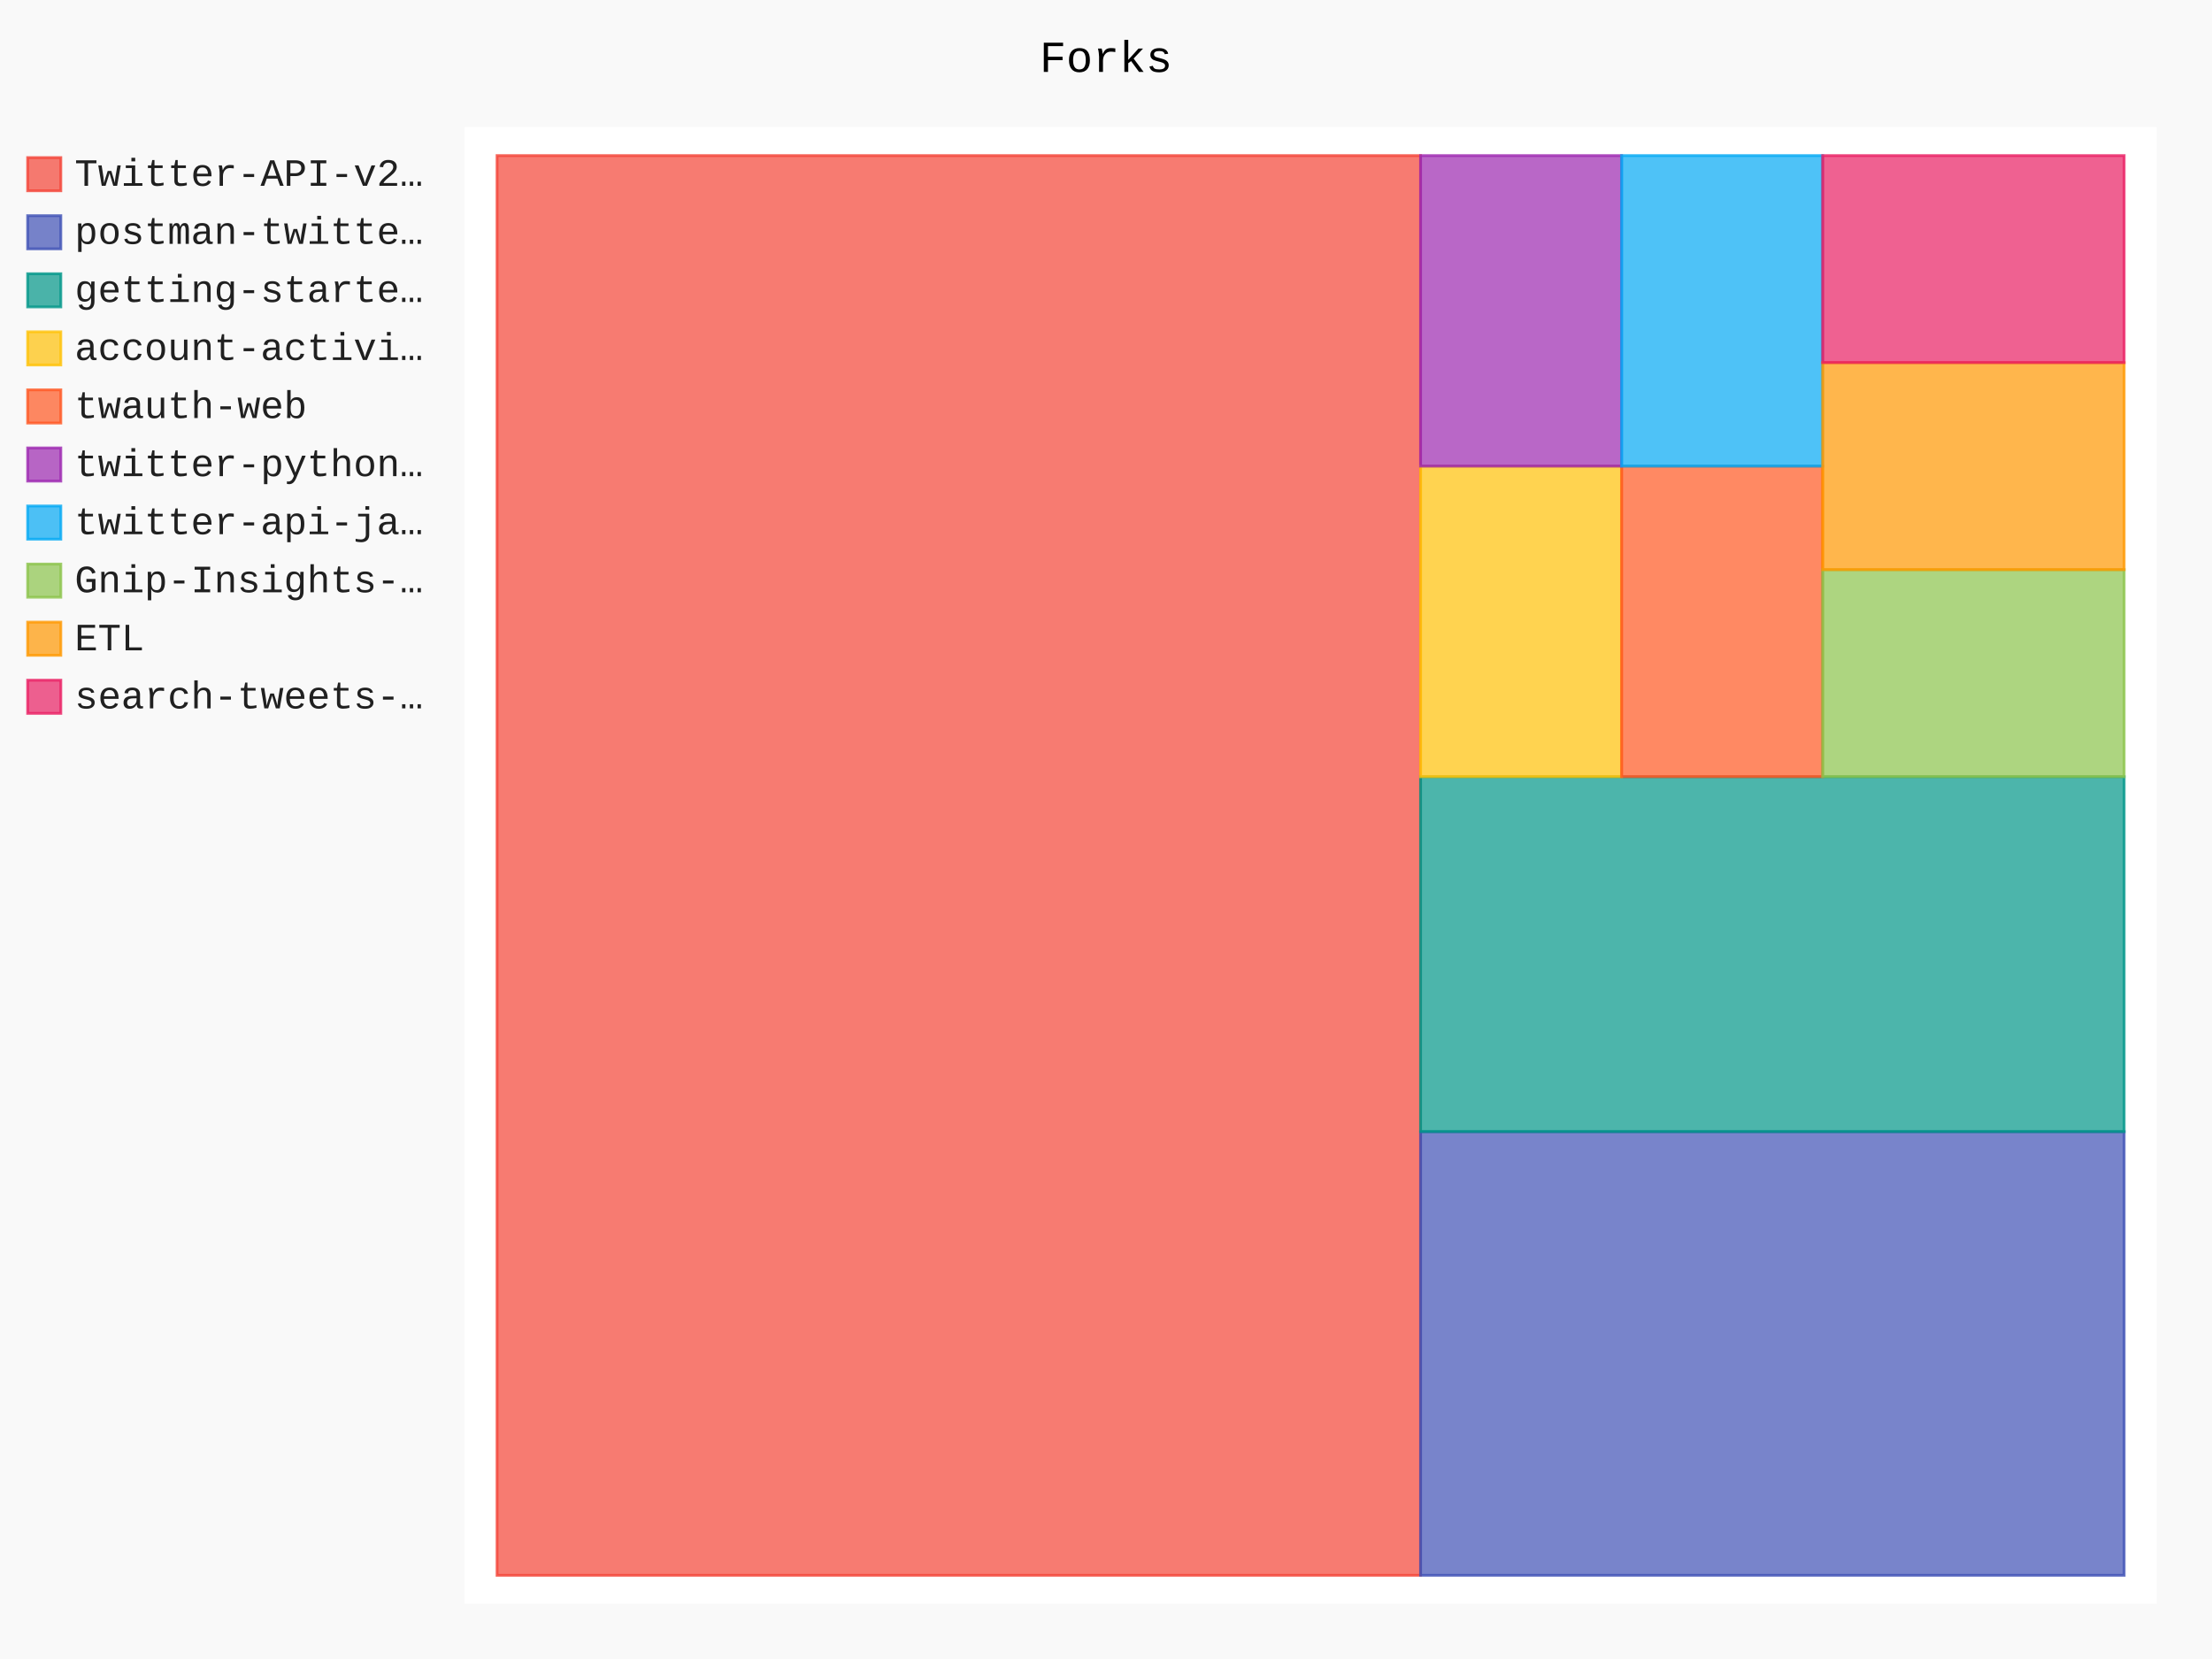
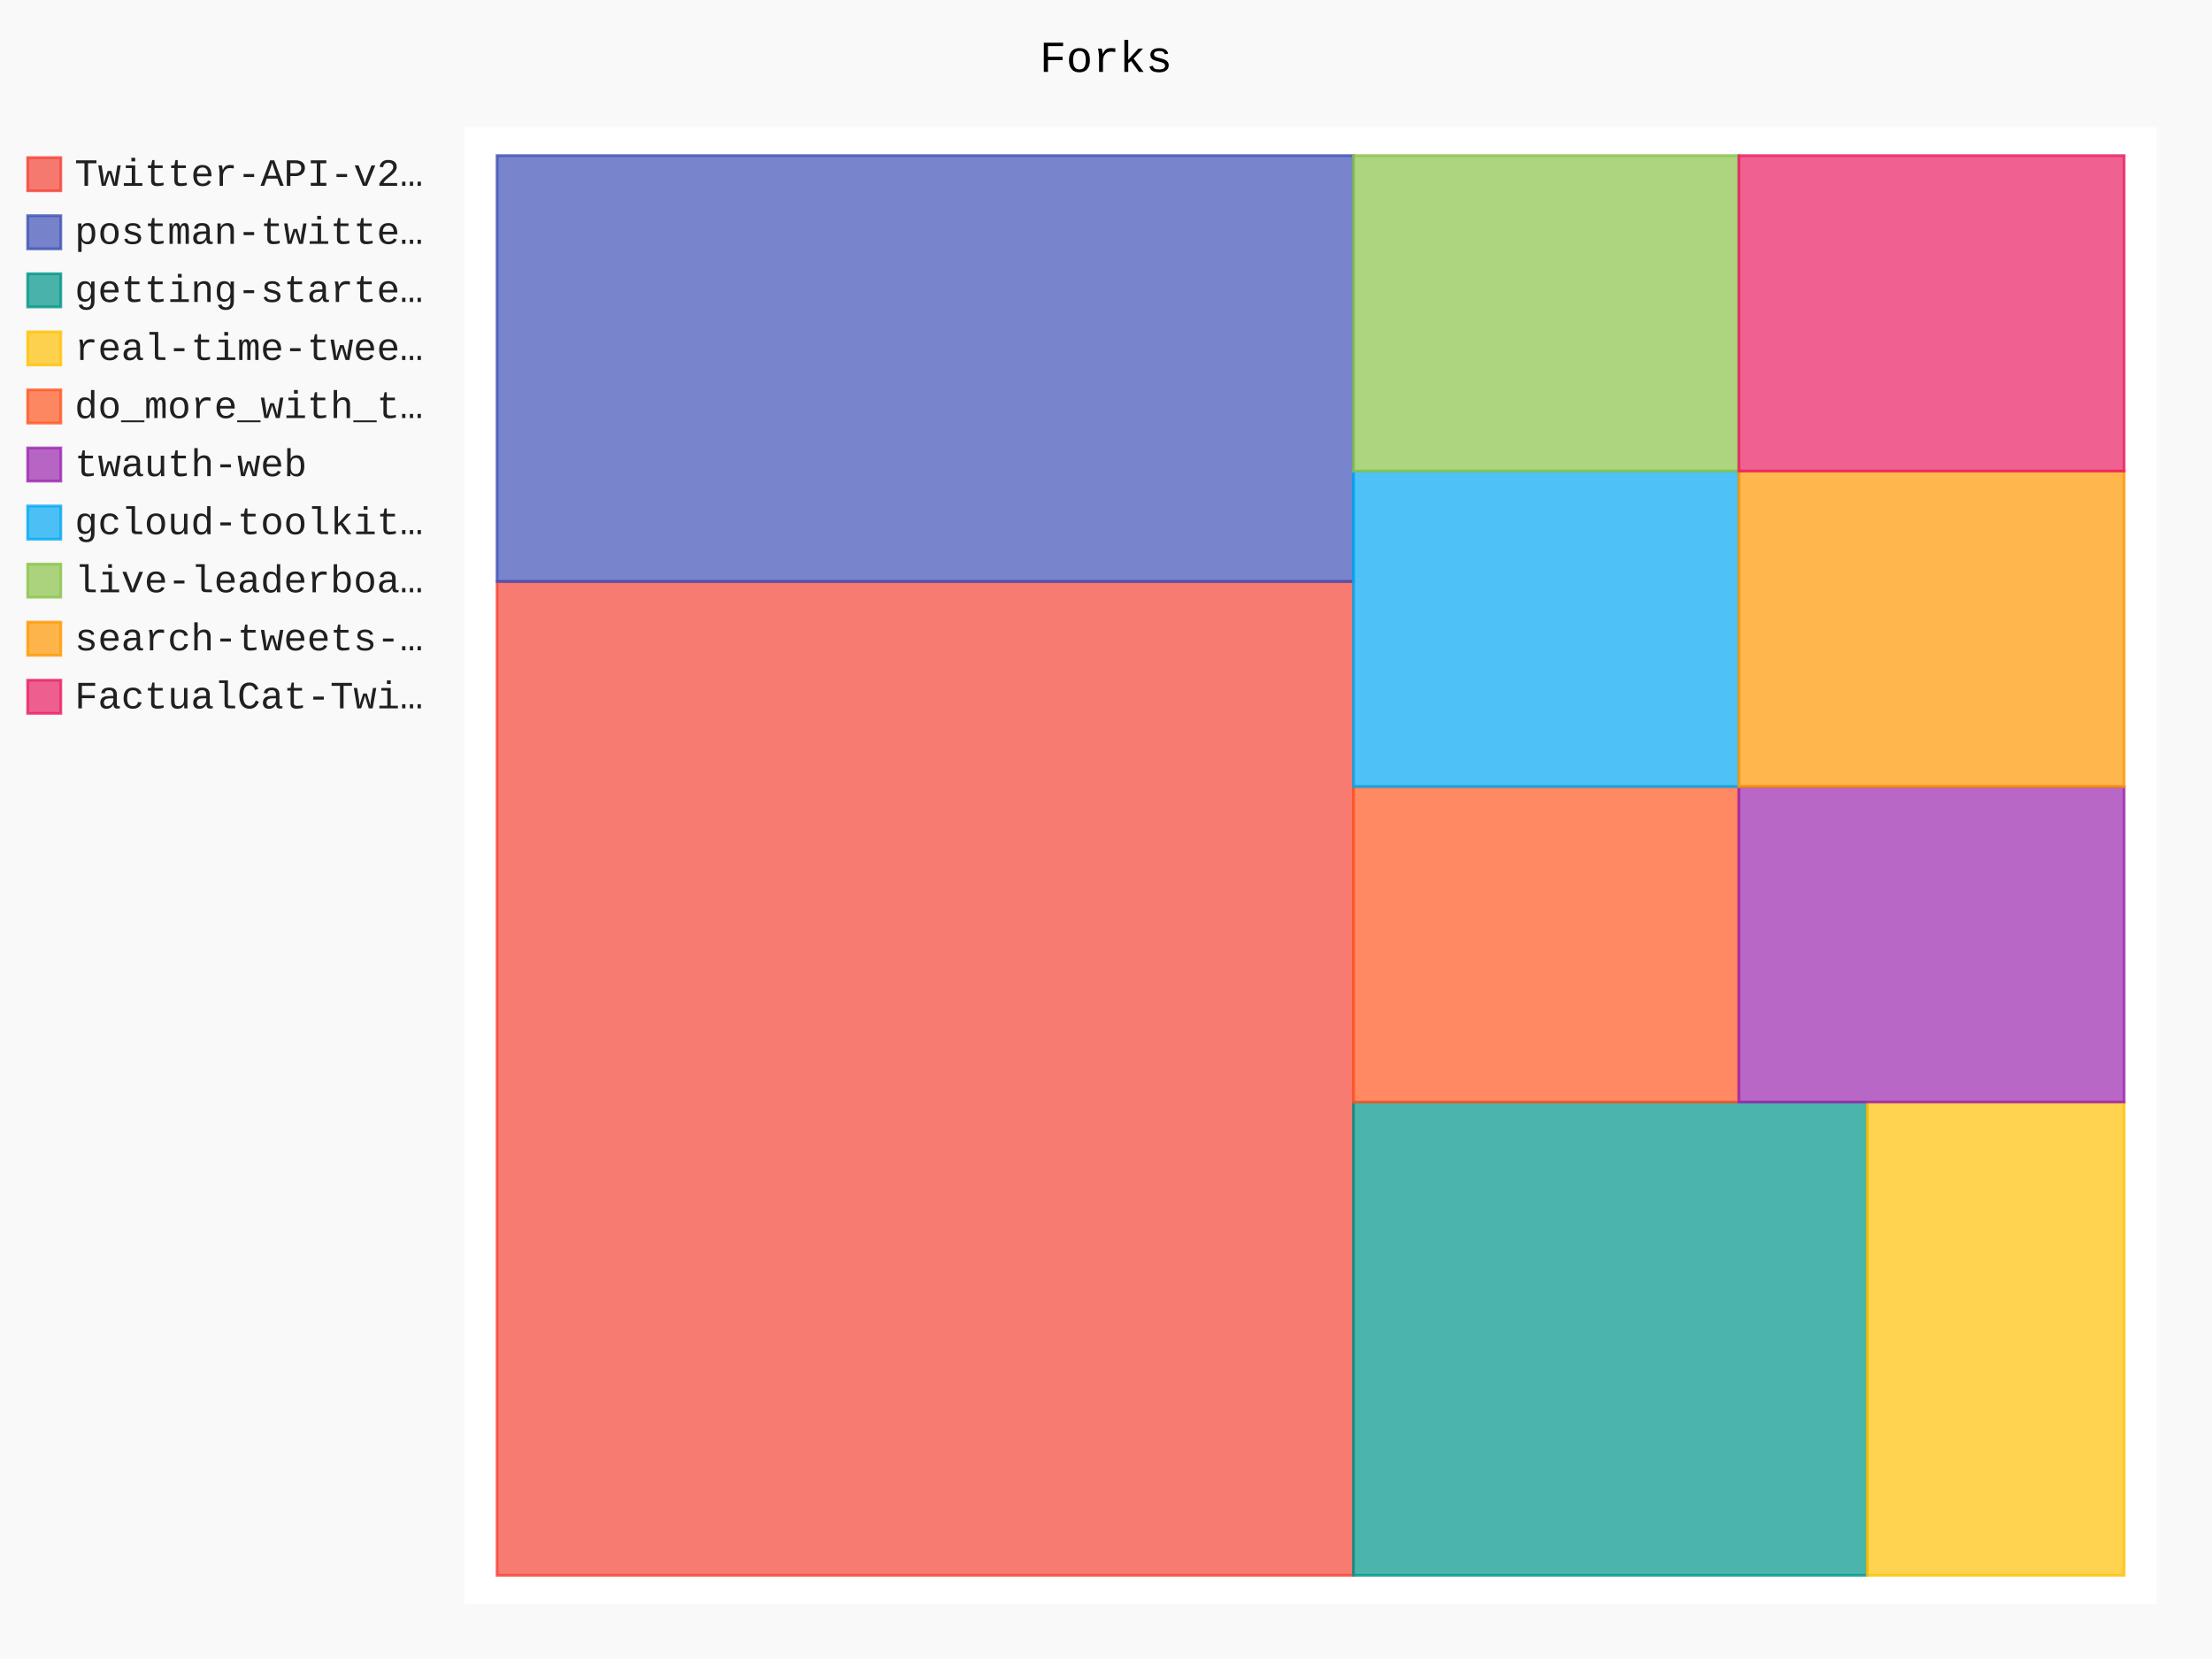
- <svg xmlns="http://www.w3.org/2000/svg" id="chart-98bc2042-c7b6-40d0-b164-8b743b37fe49" class="pygal-chart" viewBox="0 0 800 600">
+ <svg xmlns="http://www.w3.org/2000/svg" id="chart-8ef7e04c-7bb1-40d6-a712-c30058ad1df2" class="pygal-chart" viewBox="0 0 800 600">
  <defs>
-     <style type="text/css">#chart-98bc2042-c7b6-40d0-b164-8b743b37fe49{-webkit-user-select:none;-webkit-font-smoothing:antialiased;font-family:Consolas,"Liberation Mono",Menlo,Courier,monospace}#chart-98bc2042-c7b6-40d0-b164-8b743b37fe49 .title{font-family:Consolas,"Liberation Mono",Menlo,Courier,monospace;font-size:16px}#chart-98bc2042-c7b6-40d0-b164-8b743b37fe49 .legends .legend text{font-family:Consolas,"Liberation Mono",Menlo,Courier,monospace;font-size:14px}#chart-98bc2042-c7b6-40d0-b164-8b743b37fe49 .axis text{font-family:Consolas,"Liberation Mono",Menlo,Courier,monospace;font-size:10px}#chart-98bc2042-c7b6-40d0-b164-8b743b37fe49 .axis text.major{font-family:Consolas,"Liberation Mono",Menlo,Courier,monospace;font-size:10px}#chart-98bc2042-c7b6-40d0-b164-8b743b37fe49 .text-overlay text.value{font-family:Consolas,"Liberation Mono",Menlo,Courier,monospace;font-size:16px}#chart-98bc2042-c7b6-40d0-b164-8b743b37fe49 .text-overlay text.label{font-family:Consolas,"Liberation Mono",Menlo,Courier,monospace;font-size:10px}#chart-98bc2042-c7b6-40d0-b164-8b743b37fe49 .tooltip{font-family:Consolas,"Liberation Mono",Menlo,Courier,monospace;font-size:14px}#chart-98bc2042-c7b6-40d0-b164-8b743b37fe49 text.no_data{font-family:Consolas,"Liberation Mono",Menlo,Courier,monospace;font-size:64px}
- #chart-98bc2042-c7b6-40d0-b164-8b743b37fe49{background-color:rgba(249,249,249,1)}#chart-98bc2042-c7b6-40d0-b164-8b743b37fe49 path,#chart-98bc2042-c7b6-40d0-b164-8b743b37fe49 line,#chart-98bc2042-c7b6-40d0-b164-8b743b37fe49 rect,#chart-98bc2042-c7b6-40d0-b164-8b743b37fe49 circle{-webkit-transition:150ms;-moz-transition:150ms;transition:150ms}#chart-98bc2042-c7b6-40d0-b164-8b743b37fe49 .graph &gt; .background{fill:rgba(249,249,249,1)}#chart-98bc2042-c7b6-40d0-b164-8b743b37fe49 .plot &gt; .background{fill:rgba(255,255,255,1)}#chart-98bc2042-c7b6-40d0-b164-8b743b37fe49 .graph{fill:rgba(0,0,0,.87)}#chart-98bc2042-c7b6-40d0-b164-8b743b37fe49 text.no_data{fill:rgba(0,0,0,1)}#chart-98bc2042-c7b6-40d0-b164-8b743b37fe49 .title{fill:rgba(0,0,0,1)}#chart-98bc2042-c7b6-40d0-b164-8b743b37fe49 .legends .legend text{fill:rgba(0,0,0,.87)}#chart-98bc2042-c7b6-40d0-b164-8b743b37fe49 .legends .legend:hover text{fill:rgba(0,0,0,1)}#chart-98bc2042-c7b6-40d0-b164-8b743b37fe49 .axis .line{stroke:rgba(0,0,0,1)}#chart-98bc2042-c7b6-40d0-b164-8b743b37fe49 .axis .guide.line{stroke:rgba(0,0,0,.54)}#chart-98bc2042-c7b6-40d0-b164-8b743b37fe49 .axis .major.line{stroke:rgba(0,0,0,.87)}#chart-98bc2042-c7b6-40d0-b164-8b743b37fe49 .axis text.major{fill:rgba(0,0,0,1)}#chart-98bc2042-c7b6-40d0-b164-8b743b37fe49 .axis.y .guides:hover .guide.line,#chart-98bc2042-c7b6-40d0-b164-8b743b37fe49 .line-graph .axis.x .guides:hover .guide.line,#chart-98bc2042-c7b6-40d0-b164-8b743b37fe49 .stackedline-graph .axis.x .guides:hover .guide.line,#chart-98bc2042-c7b6-40d0-b164-8b743b37fe49 .xy-graph .axis.x .guides:hover .guide.line{stroke:rgba(0,0,0,1)}#chart-98bc2042-c7b6-40d0-b164-8b743b37fe49 .axis .guides:hover text{fill:rgba(0,0,0,1)}#chart-98bc2042-c7b6-40d0-b164-8b743b37fe49 .reactive{fill-opacity:.7;stroke-opacity:.8;stroke-width:1}#chart-98bc2042-c7b6-40d0-b164-8b743b37fe49 .ci{stroke:rgba(0,0,0,.87)}#chart-98bc2042-c7b6-40d0-b164-8b743b37fe49 .reactive.active,#chart-98bc2042-c7b6-40d0-b164-8b743b37fe49 .active .reactive{fill-opacity:.8;stroke-opacity:.9;stroke-width:4}#chart-98bc2042-c7b6-40d0-b164-8b743b37fe49 .ci .reactive.active{stroke-width:1.5}#chart-98bc2042-c7b6-40d0-b164-8b743b37fe49 .series text{fill:rgba(0,0,0,1)}#chart-98bc2042-c7b6-40d0-b164-8b743b37fe49 .tooltip rect{fill:rgba(255,255,255,1);stroke:rgba(0,0,0,1);-webkit-transition:opacity 150ms;-moz-transition:opacity 150ms;transition:opacity 150ms}#chart-98bc2042-c7b6-40d0-b164-8b743b37fe49 .tooltip .label{fill:rgba(0,0,0,.87)}#chart-98bc2042-c7b6-40d0-b164-8b743b37fe49 .tooltip .label{fill:rgba(0,0,0,.87)}#chart-98bc2042-c7b6-40d0-b164-8b743b37fe49 .tooltip .legend{font-size:.8em;fill:rgba(0,0,0,.54)}#chart-98bc2042-c7b6-40d0-b164-8b743b37fe49 .tooltip .x_label{font-size:.6em;fill:rgba(0,0,0,1)}#chart-98bc2042-c7b6-40d0-b164-8b743b37fe49 .tooltip .xlink{font-size:.5em;text-decoration:underline}#chart-98bc2042-c7b6-40d0-b164-8b743b37fe49 .tooltip .value{font-size:1.5em}#chart-98bc2042-c7b6-40d0-b164-8b743b37fe49 .bound{font-size:.5em}#chart-98bc2042-c7b6-40d0-b164-8b743b37fe49 .max-value{font-size:.75em;fill:rgba(0,0,0,.54)}#chart-98bc2042-c7b6-40d0-b164-8b743b37fe49 .map-element{fill:rgba(255,255,255,1);stroke:rgba(0,0,0,.54) !important}#chart-98bc2042-c7b6-40d0-b164-8b743b37fe49 .map-element .reactive{fill-opacity:inherit;stroke-opacity:inherit}#chart-98bc2042-c7b6-40d0-b164-8b743b37fe49 .color-0,#chart-98bc2042-c7b6-40d0-b164-8b743b37fe49 .color-0 a:visited{stroke:#F44336;fill:#F44336}#chart-98bc2042-c7b6-40d0-b164-8b743b37fe49 .color-1,#chart-98bc2042-c7b6-40d0-b164-8b743b37fe49 .color-1 a:visited{stroke:#3F51B5;fill:#3F51B5}#chart-98bc2042-c7b6-40d0-b164-8b743b37fe49 .color-2,#chart-98bc2042-c7b6-40d0-b164-8b743b37fe49 .color-2 a:visited{stroke:#009688;fill:#009688}#chart-98bc2042-c7b6-40d0-b164-8b743b37fe49 .color-3,#chart-98bc2042-c7b6-40d0-b164-8b743b37fe49 .color-3 a:visited{stroke:#FFC107;fill:#FFC107}#chart-98bc2042-c7b6-40d0-b164-8b743b37fe49 .color-4,#chart-98bc2042-c7b6-40d0-b164-8b743b37fe49 .color-4 a:visited{stroke:#FF5722;fill:#FF5722}#chart-98bc2042-c7b6-40d0-b164-8b743b37fe49 .color-5,#chart-98bc2042-c7b6-40d0-b164-8b743b37fe49 .color-5 a:visited{stroke:#9C27B0;fill:#9C27B0}#chart-98bc2042-c7b6-40d0-b164-8b743b37fe49 .color-6,#chart-98bc2042-c7b6-40d0-b164-8b743b37fe49 .color-6 a:visited{stroke:#03A9F4;fill:#03A9F4}#chart-98bc2042-c7b6-40d0-b164-8b743b37fe49 .color-7,#chart-98bc2042-c7b6-40d0-b164-8b743b37fe49 .color-7 a:visited{stroke:#8BC34A;fill:#8BC34A}#chart-98bc2042-c7b6-40d0-b164-8b743b37fe49 .color-8,#chart-98bc2042-c7b6-40d0-b164-8b743b37fe49 .color-8 a:visited{stroke:#FF9800;fill:#FF9800}#chart-98bc2042-c7b6-40d0-b164-8b743b37fe49 .color-9,#chart-98bc2042-c7b6-40d0-b164-8b743b37fe49 .color-9 a:visited{stroke:#E91E63;fill:#E91E63}#chart-98bc2042-c7b6-40d0-b164-8b743b37fe49 .text-overlay .color-0 text{fill:black}#chart-98bc2042-c7b6-40d0-b164-8b743b37fe49 .text-overlay .color-1 text{fill:black}#chart-98bc2042-c7b6-40d0-b164-8b743b37fe49 .text-overlay .color-2 text{fill:black}#chart-98bc2042-c7b6-40d0-b164-8b743b37fe49 .text-overlay .color-3 text{fill:black}#chart-98bc2042-c7b6-40d0-b164-8b743b37fe49 .text-overlay .color-4 text{fill:black}#chart-98bc2042-c7b6-40d0-b164-8b743b37fe49 .text-overlay .color-5 text{fill:black}#chart-98bc2042-c7b6-40d0-b164-8b743b37fe49 .text-overlay .color-6 text{fill:black}#chart-98bc2042-c7b6-40d0-b164-8b743b37fe49 .text-overlay .color-7 text{fill:black}#chart-98bc2042-c7b6-40d0-b164-8b743b37fe49 .text-overlay .color-8 text{fill:black}#chart-98bc2042-c7b6-40d0-b164-8b743b37fe49 .text-overlay .color-9 text{fill:black}
- #chart-98bc2042-c7b6-40d0-b164-8b743b37fe49 text.no_data{text-anchor:middle}#chart-98bc2042-c7b6-40d0-b164-8b743b37fe49 .guide.line{fill:none}#chart-98bc2042-c7b6-40d0-b164-8b743b37fe49 .centered{text-anchor:middle}#chart-98bc2042-c7b6-40d0-b164-8b743b37fe49 .title{text-anchor:middle}#chart-98bc2042-c7b6-40d0-b164-8b743b37fe49 .legends .legend text{fill-opacity:1}#chart-98bc2042-c7b6-40d0-b164-8b743b37fe49 .axis.x text{text-anchor:middle}#chart-98bc2042-c7b6-40d0-b164-8b743b37fe49 .axis.x:not(.web) text[transform]{text-anchor:start}#chart-98bc2042-c7b6-40d0-b164-8b743b37fe49 .axis.x:not(.web) text[transform].backwards{text-anchor:end}#chart-98bc2042-c7b6-40d0-b164-8b743b37fe49 .axis.y text{text-anchor:end}#chart-98bc2042-c7b6-40d0-b164-8b743b37fe49 .axis.y text[transform].backwards{text-anchor:start}#chart-98bc2042-c7b6-40d0-b164-8b743b37fe49 .axis.y2 text{text-anchor:start}#chart-98bc2042-c7b6-40d0-b164-8b743b37fe49 .axis.y2 text[transform].backwards{text-anchor:end}#chart-98bc2042-c7b6-40d0-b164-8b743b37fe49 .axis .guide.line{stroke-dasharray:4,4;stroke:black}#chart-98bc2042-c7b6-40d0-b164-8b743b37fe49 .axis .major.guide.line{stroke-dasharray:6,6;stroke:black}#chart-98bc2042-c7b6-40d0-b164-8b743b37fe49 .horizontal .axis.y .guide.line,#chart-98bc2042-c7b6-40d0-b164-8b743b37fe49 .horizontal .axis.y2 .guide.line,#chart-98bc2042-c7b6-40d0-b164-8b743b37fe49 .vertical .axis.x .guide.line{opacity:0}#chart-98bc2042-c7b6-40d0-b164-8b743b37fe49 .horizontal .axis.always_show .guide.line,#chart-98bc2042-c7b6-40d0-b164-8b743b37fe49 .vertical .axis.always_show .guide.line{opacity:1 !important}#chart-98bc2042-c7b6-40d0-b164-8b743b37fe49 .axis.y .guides:hover .guide.line,#chart-98bc2042-c7b6-40d0-b164-8b743b37fe49 .axis.y2 .guides:hover .guide.line,#chart-98bc2042-c7b6-40d0-b164-8b743b37fe49 .axis.x .guides:hover .guide.line{opacity:1}#chart-98bc2042-c7b6-40d0-b164-8b743b37fe49 .axis .guides:hover text{opacity:1}#chart-98bc2042-c7b6-40d0-b164-8b743b37fe49 .nofill{fill:none}#chart-98bc2042-c7b6-40d0-b164-8b743b37fe49 .subtle-fill{fill-opacity:.2}#chart-98bc2042-c7b6-40d0-b164-8b743b37fe49 .dot{stroke-width:1px;fill-opacity:1;stroke-opacity:1}#chart-98bc2042-c7b6-40d0-b164-8b743b37fe49 .dot.active{stroke-width:5px}#chart-98bc2042-c7b6-40d0-b164-8b743b37fe49 .dot.negative{fill:transparent}#chart-98bc2042-c7b6-40d0-b164-8b743b37fe49 text,#chart-98bc2042-c7b6-40d0-b164-8b743b37fe49 tspan{stroke:none !important}#chart-98bc2042-c7b6-40d0-b164-8b743b37fe49 .series text.active{opacity:1}#chart-98bc2042-c7b6-40d0-b164-8b743b37fe49 .tooltip rect{fill-opacity:.95;stroke-width:.5}#chart-98bc2042-c7b6-40d0-b164-8b743b37fe49 .tooltip text{fill-opacity:1}#chart-98bc2042-c7b6-40d0-b164-8b743b37fe49 .showable{visibility:hidden}#chart-98bc2042-c7b6-40d0-b164-8b743b37fe49 .showable.shown{visibility:visible}#chart-98bc2042-c7b6-40d0-b164-8b743b37fe49 .gauge-background{fill:rgba(229,229,229,1);stroke:none}#chart-98bc2042-c7b6-40d0-b164-8b743b37fe49 .bg-lines{stroke:rgba(249,249,249,1);stroke-width:2px}</style>
+     <style type="text/css">#chart-8ef7e04c-7bb1-40d6-a712-c30058ad1df2{-webkit-user-select:none;-webkit-font-smoothing:antialiased;font-family:Consolas,"Liberation Mono",Menlo,Courier,monospace}#chart-8ef7e04c-7bb1-40d6-a712-c30058ad1df2 .title{font-family:Consolas,"Liberation Mono",Menlo,Courier,monospace;font-size:16px}#chart-8ef7e04c-7bb1-40d6-a712-c30058ad1df2 .legends .legend text{font-family:Consolas,"Liberation Mono",Menlo,Courier,monospace;font-size:14px}#chart-8ef7e04c-7bb1-40d6-a712-c30058ad1df2 .axis text{font-family:Consolas,"Liberation Mono",Menlo,Courier,monospace;font-size:10px}#chart-8ef7e04c-7bb1-40d6-a712-c30058ad1df2 .axis text.major{font-family:Consolas,"Liberation Mono",Menlo,Courier,monospace;font-size:10px}#chart-8ef7e04c-7bb1-40d6-a712-c30058ad1df2 .text-overlay text.value{font-family:Consolas,"Liberation Mono",Menlo,Courier,monospace;font-size:16px}#chart-8ef7e04c-7bb1-40d6-a712-c30058ad1df2 .text-overlay text.label{font-family:Consolas,"Liberation Mono",Menlo,Courier,monospace;font-size:10px}#chart-8ef7e04c-7bb1-40d6-a712-c30058ad1df2 .tooltip{font-family:Consolas,"Liberation Mono",Menlo,Courier,monospace;font-size:14px}#chart-8ef7e04c-7bb1-40d6-a712-c30058ad1df2 text.no_data{font-family:Consolas,"Liberation Mono",Menlo,Courier,monospace;font-size:64px}
+ #chart-8ef7e04c-7bb1-40d6-a712-c30058ad1df2{background-color:rgba(249,249,249,1)}#chart-8ef7e04c-7bb1-40d6-a712-c30058ad1df2 path,#chart-8ef7e04c-7bb1-40d6-a712-c30058ad1df2 line,#chart-8ef7e04c-7bb1-40d6-a712-c30058ad1df2 rect,#chart-8ef7e04c-7bb1-40d6-a712-c30058ad1df2 circle{-webkit-transition:150ms;-moz-transition:150ms;transition:150ms}#chart-8ef7e04c-7bb1-40d6-a712-c30058ad1df2 .graph &gt; .background{fill:rgba(249,249,249,1)}#chart-8ef7e04c-7bb1-40d6-a712-c30058ad1df2 .plot &gt; .background{fill:rgba(255,255,255,1)}#chart-8ef7e04c-7bb1-40d6-a712-c30058ad1df2 .graph{fill:rgba(0,0,0,.87)}#chart-8ef7e04c-7bb1-40d6-a712-c30058ad1df2 text.no_data{fill:rgba(0,0,0,1)}#chart-8ef7e04c-7bb1-40d6-a712-c30058ad1df2 .title{fill:rgba(0,0,0,1)}#chart-8ef7e04c-7bb1-40d6-a712-c30058ad1df2 .legends .legend text{fill:rgba(0,0,0,.87)}#chart-8ef7e04c-7bb1-40d6-a712-c30058ad1df2 .legends .legend:hover text{fill:rgba(0,0,0,1)}#chart-8ef7e04c-7bb1-40d6-a712-c30058ad1df2 .axis .line{stroke:rgba(0,0,0,1)}#chart-8ef7e04c-7bb1-40d6-a712-c30058ad1df2 .axis .guide.line{stroke:rgba(0,0,0,.54)}#chart-8ef7e04c-7bb1-40d6-a712-c30058ad1df2 .axis .major.line{stroke:rgba(0,0,0,.87)}#chart-8ef7e04c-7bb1-40d6-a712-c30058ad1df2 .axis text.major{fill:rgba(0,0,0,1)}#chart-8ef7e04c-7bb1-40d6-a712-c30058ad1df2 .axis.y .guides:hover .guide.line,#chart-8ef7e04c-7bb1-40d6-a712-c30058ad1df2 .line-graph .axis.x .guides:hover .guide.line,#chart-8ef7e04c-7bb1-40d6-a712-c30058ad1df2 .stackedline-graph .axis.x .guides:hover .guide.line,#chart-8ef7e04c-7bb1-40d6-a712-c30058ad1df2 .xy-graph .axis.x .guides:hover .guide.line{stroke:rgba(0,0,0,1)}#chart-8ef7e04c-7bb1-40d6-a712-c30058ad1df2 .axis .guides:hover text{fill:rgba(0,0,0,1)}#chart-8ef7e04c-7bb1-40d6-a712-c30058ad1df2 .reactive{fill-opacity:.7;stroke-opacity:.8;stroke-width:1}#chart-8ef7e04c-7bb1-40d6-a712-c30058ad1df2 .ci{stroke:rgba(0,0,0,.87)}#chart-8ef7e04c-7bb1-40d6-a712-c30058ad1df2 .reactive.active,#chart-8ef7e04c-7bb1-40d6-a712-c30058ad1df2 .active .reactive{fill-opacity:.8;stroke-opacity:.9;stroke-width:4}#chart-8ef7e04c-7bb1-40d6-a712-c30058ad1df2 .ci .reactive.active{stroke-width:1.5}#chart-8ef7e04c-7bb1-40d6-a712-c30058ad1df2 .series text{fill:rgba(0,0,0,1)}#chart-8ef7e04c-7bb1-40d6-a712-c30058ad1df2 .tooltip rect{fill:rgba(255,255,255,1);stroke:rgba(0,0,0,1);-webkit-transition:opacity 150ms;-moz-transition:opacity 150ms;transition:opacity 150ms}#chart-8ef7e04c-7bb1-40d6-a712-c30058ad1df2 .tooltip .label{fill:rgba(0,0,0,.87)}#chart-8ef7e04c-7bb1-40d6-a712-c30058ad1df2 .tooltip .label{fill:rgba(0,0,0,.87)}#chart-8ef7e04c-7bb1-40d6-a712-c30058ad1df2 .tooltip .legend{font-size:.8em;fill:rgba(0,0,0,.54)}#chart-8ef7e04c-7bb1-40d6-a712-c30058ad1df2 .tooltip .x_label{font-size:.6em;fill:rgba(0,0,0,1)}#chart-8ef7e04c-7bb1-40d6-a712-c30058ad1df2 .tooltip .xlink{font-size:.5em;text-decoration:underline}#chart-8ef7e04c-7bb1-40d6-a712-c30058ad1df2 .tooltip .value{font-size:1.5em}#chart-8ef7e04c-7bb1-40d6-a712-c30058ad1df2 .bound{font-size:.5em}#chart-8ef7e04c-7bb1-40d6-a712-c30058ad1df2 .max-value{font-size:.75em;fill:rgba(0,0,0,.54)}#chart-8ef7e04c-7bb1-40d6-a712-c30058ad1df2 .map-element{fill:rgba(255,255,255,1);stroke:rgba(0,0,0,.54) !important}#chart-8ef7e04c-7bb1-40d6-a712-c30058ad1df2 .map-element .reactive{fill-opacity:inherit;stroke-opacity:inherit}#chart-8ef7e04c-7bb1-40d6-a712-c30058ad1df2 .color-0,#chart-8ef7e04c-7bb1-40d6-a712-c30058ad1df2 .color-0 a:visited{stroke:#F44336;fill:#F44336}#chart-8ef7e04c-7bb1-40d6-a712-c30058ad1df2 .color-1,#chart-8ef7e04c-7bb1-40d6-a712-c30058ad1df2 .color-1 a:visited{stroke:#3F51B5;fill:#3F51B5}#chart-8ef7e04c-7bb1-40d6-a712-c30058ad1df2 .color-2,#chart-8ef7e04c-7bb1-40d6-a712-c30058ad1df2 .color-2 a:visited{stroke:#009688;fill:#009688}#chart-8ef7e04c-7bb1-40d6-a712-c30058ad1df2 .color-3,#chart-8ef7e04c-7bb1-40d6-a712-c30058ad1df2 .color-3 a:visited{stroke:#FFC107;fill:#FFC107}#chart-8ef7e04c-7bb1-40d6-a712-c30058ad1df2 .color-4,#chart-8ef7e04c-7bb1-40d6-a712-c30058ad1df2 .color-4 a:visited{stroke:#FF5722;fill:#FF5722}#chart-8ef7e04c-7bb1-40d6-a712-c30058ad1df2 .color-5,#chart-8ef7e04c-7bb1-40d6-a712-c30058ad1df2 .color-5 a:visited{stroke:#9C27B0;fill:#9C27B0}#chart-8ef7e04c-7bb1-40d6-a712-c30058ad1df2 .color-6,#chart-8ef7e04c-7bb1-40d6-a712-c30058ad1df2 .color-6 a:visited{stroke:#03A9F4;fill:#03A9F4}#chart-8ef7e04c-7bb1-40d6-a712-c30058ad1df2 .color-7,#chart-8ef7e04c-7bb1-40d6-a712-c30058ad1df2 .color-7 a:visited{stroke:#8BC34A;fill:#8BC34A}#chart-8ef7e04c-7bb1-40d6-a712-c30058ad1df2 .color-8,#chart-8ef7e04c-7bb1-40d6-a712-c30058ad1df2 .color-8 a:visited{stroke:#FF9800;fill:#FF9800}#chart-8ef7e04c-7bb1-40d6-a712-c30058ad1df2 .color-9,#chart-8ef7e04c-7bb1-40d6-a712-c30058ad1df2 .color-9 a:visited{stroke:#E91E63;fill:#E91E63}#chart-8ef7e04c-7bb1-40d6-a712-c30058ad1df2 .text-overlay .color-0 text{fill:black}#chart-8ef7e04c-7bb1-40d6-a712-c30058ad1df2 .text-overlay .color-1 text{fill:black}#chart-8ef7e04c-7bb1-40d6-a712-c30058ad1df2 .text-overlay .color-2 text{fill:black}#chart-8ef7e04c-7bb1-40d6-a712-c30058ad1df2 .text-overlay .color-3 text{fill:black}#chart-8ef7e04c-7bb1-40d6-a712-c30058ad1df2 .text-overlay .color-4 text{fill:black}#chart-8ef7e04c-7bb1-40d6-a712-c30058ad1df2 .text-overlay .color-5 text{fill:black}#chart-8ef7e04c-7bb1-40d6-a712-c30058ad1df2 .text-overlay .color-6 text{fill:black}#chart-8ef7e04c-7bb1-40d6-a712-c30058ad1df2 .text-overlay .color-7 text{fill:black}#chart-8ef7e04c-7bb1-40d6-a712-c30058ad1df2 .text-overlay .color-8 text{fill:black}#chart-8ef7e04c-7bb1-40d6-a712-c30058ad1df2 .text-overlay .color-9 text{fill:black}
+ #chart-8ef7e04c-7bb1-40d6-a712-c30058ad1df2 text.no_data{text-anchor:middle}#chart-8ef7e04c-7bb1-40d6-a712-c30058ad1df2 .guide.line{fill:none}#chart-8ef7e04c-7bb1-40d6-a712-c30058ad1df2 .centered{text-anchor:middle}#chart-8ef7e04c-7bb1-40d6-a712-c30058ad1df2 .title{text-anchor:middle}#chart-8ef7e04c-7bb1-40d6-a712-c30058ad1df2 .legends .legend text{fill-opacity:1}#chart-8ef7e04c-7bb1-40d6-a712-c30058ad1df2 .axis.x text{text-anchor:middle}#chart-8ef7e04c-7bb1-40d6-a712-c30058ad1df2 .axis.x:not(.web) text[transform]{text-anchor:start}#chart-8ef7e04c-7bb1-40d6-a712-c30058ad1df2 .axis.x:not(.web) text[transform].backwards{text-anchor:end}#chart-8ef7e04c-7bb1-40d6-a712-c30058ad1df2 .axis.y text{text-anchor:end}#chart-8ef7e04c-7bb1-40d6-a712-c30058ad1df2 .axis.y text[transform].backwards{text-anchor:start}#chart-8ef7e04c-7bb1-40d6-a712-c30058ad1df2 .axis.y2 text{text-anchor:start}#chart-8ef7e04c-7bb1-40d6-a712-c30058ad1df2 .axis.y2 text[transform].backwards{text-anchor:end}#chart-8ef7e04c-7bb1-40d6-a712-c30058ad1df2 .axis .guide.line{stroke-dasharray:4,4;stroke:black}#chart-8ef7e04c-7bb1-40d6-a712-c30058ad1df2 .axis .major.guide.line{stroke-dasharray:6,6;stroke:black}#chart-8ef7e04c-7bb1-40d6-a712-c30058ad1df2 .horizontal .axis.y .guide.line,#chart-8ef7e04c-7bb1-40d6-a712-c30058ad1df2 .horizontal .axis.y2 .guide.line,#chart-8ef7e04c-7bb1-40d6-a712-c30058ad1df2 .vertical .axis.x .guide.line{opacity:0}#chart-8ef7e04c-7bb1-40d6-a712-c30058ad1df2 .horizontal .axis.always_show .guide.line,#chart-8ef7e04c-7bb1-40d6-a712-c30058ad1df2 .vertical .axis.always_show .guide.line{opacity:1 !important}#chart-8ef7e04c-7bb1-40d6-a712-c30058ad1df2 .axis.y .guides:hover .guide.line,#chart-8ef7e04c-7bb1-40d6-a712-c30058ad1df2 .axis.y2 .guides:hover .guide.line,#chart-8ef7e04c-7bb1-40d6-a712-c30058ad1df2 .axis.x .guides:hover .guide.line{opacity:1}#chart-8ef7e04c-7bb1-40d6-a712-c30058ad1df2 .axis .guides:hover text{opacity:1}#chart-8ef7e04c-7bb1-40d6-a712-c30058ad1df2 .nofill{fill:none}#chart-8ef7e04c-7bb1-40d6-a712-c30058ad1df2 .subtle-fill{fill-opacity:.2}#chart-8ef7e04c-7bb1-40d6-a712-c30058ad1df2 .dot{stroke-width:1px;fill-opacity:1;stroke-opacity:1}#chart-8ef7e04c-7bb1-40d6-a712-c30058ad1df2 .dot.active{stroke-width:5px}#chart-8ef7e04c-7bb1-40d6-a712-c30058ad1df2 .dot.negative{fill:transparent}#chart-8ef7e04c-7bb1-40d6-a712-c30058ad1df2 text,#chart-8ef7e04c-7bb1-40d6-a712-c30058ad1df2 tspan{stroke:none !important}#chart-8ef7e04c-7bb1-40d6-a712-c30058ad1df2 .series text.active{opacity:1}#chart-8ef7e04c-7bb1-40d6-a712-c30058ad1df2 .tooltip rect{fill-opacity:.95;stroke-width:.5}#chart-8ef7e04c-7bb1-40d6-a712-c30058ad1df2 .tooltip text{fill-opacity:1}#chart-8ef7e04c-7bb1-40d6-a712-c30058ad1df2 .showable{visibility:hidden}#chart-8ef7e04c-7bb1-40d6-a712-c30058ad1df2 .showable.shown{visibility:visible}#chart-8ef7e04c-7bb1-40d6-a712-c30058ad1df2 .gauge-background{fill:rgba(229,229,229,1);stroke:none}#chart-8ef7e04c-7bb1-40d6-a712-c30058ad1df2 .bg-lines{stroke:rgba(249,249,249,1);stroke-width:2px}</style>
  </defs>
  <g class="graph treemap-graph vertical">
    <rect x="0" y="0" width="800" height="600" class="background" />
    <g transform="translate(168, 46)" class="plot">
      <rect x="0" y="0" width="612.0" height="534" class="background" />
      <g class="series serie-0 color-0">
        <g class="rects">
          <g class="rect">
-             <rect x="11.769" y="10.269" width="333.992" height="513.462" class="rect reactive tooltip-trigger" />
+             <rect x="11.769" y="164.308" width="309.717" height="359.423" class="rect reactive tooltip-trigger" />
          </g>
        </g>
      </g>
      <g class="series serie-1 color-1">
        <g class="rects">
          <g class="rect">
-             <rect x="345.761" y="363.274" width="254.47" height="160.457" class="rect reactive tooltip-trigger" />
+             <rect x="11.769" y="10.269" width="309.717" height="154.038" class="rect reactive tooltip-trigger" />
          </g>
        </g>
      </g>
      <g class="series serie-2 color-2">
        <g class="rects">
          <g class="rect">
-             <rect x="345.761" y="234.909" width="254.47" height="128.365" class="rect reactive tooltip-trigger" />
+             <rect x="321.486" y="352.577" width="185.83" height="171.154" class="rect reactive tooltip-trigger" />
          </g>
        </g>
      </g>
      <g class="series serie-3 color-3">
        <g class="rects">
          <g class="rect">
-             <rect x="345.761" y="122.589" width="72.706" height="112.32" class="rect reactive tooltip-trigger" />
+             <rect x="507.316" y="352.577" width="92.915" height="171.154" class="rect reactive tooltip-trigger" />
          </g>
        </g>
      </g>
      <g class="series serie-4 color-4">
        <g class="rects">
          <g class="rect">
-             <rect x="418.467" y="122.589" width="72.706" height="112.32" class="rect reactive tooltip-trigger" />
+             <rect x="321.486" y="238.474" width="139.372" height="114.103" class="rect reactive tooltip-trigger" />
          </g>
        </g>
      </g>
      <g class="series serie-5 color-5">
        <g class="rects">
          <g class="rect">
-             <rect x="345.761" y="10.269" width="72.706" height="112.32" class="rect reactive tooltip-trigger" />
+             <rect x="460.858" y="238.474" width="139.372" height="114.103" class="rect reactive tooltip-trigger" />
          </g>
        </g>
      </g>
      <g class="series serie-6 color-6">
        <g class="rects">
          <g class="rect">
-             <rect x="418.467" y="10.269" width="72.706" height="112.32" class="rect reactive tooltip-trigger" />
+             <rect x="321.486" y="124.372" width="139.372" height="114.103" class="rect reactive tooltip-trigger" />
          </g>
        </g>
      </g>
      <g class="series serie-7 color-7">
        <g class="rects">
          <g class="rect">
-             <rect x="491.172" y="160.029" width="109.059" height="74.88" class="rect reactive tooltip-trigger" />
+             <rect x="321.486" y="10.269" width="139.372" height="114.103" class="rect reactive tooltip-trigger" />
          </g>
        </g>
      </g>
      <g class="series serie-8 color-8">
        <g class="rects">
          <g class="rect">
-             <rect x="491.172" y="85.149" width="109.059" height="74.88" class="rect reactive tooltip-trigger" />
+             <rect x="460.858" y="124.372" width="139.372" height="114.103" class="rect reactive tooltip-trigger" />
          </g>
        </g>
      </g>
      <g class="series serie-9 color-9">
        <g class="rects">
          <g class="rect">
-             <rect x="491.172" y="10.269" width="109.059" height="74.88" class="rect reactive tooltip-trigger" />
+             <rect x="460.858" y="10.269" width="139.372" height="114.103" class="rect reactive tooltip-trigger" />
          </g>
        </g>
      </g>
    </g>
    <g class="titles">
      <text x="400.0" y="26" class="title plot_title">Forks</text>
    </g>
    <g transform="translate(168, 46)" class="plot overlay">
      <g class="series serie-0 color-0" />
      <g class="series serie-1 color-1" />
      <g class="series serie-2 color-2" />
      <g class="series serie-3 color-3" />
      <g class="series serie-4 color-4" />
      <g class="series serie-5 color-5" />
      <g class="series serie-6 color-6" />
      <g class="series serie-7 color-7" />
      <g class="series serie-8 color-8" />
      <g class="series serie-9 color-9" />
    </g>
    <g transform="translate(168, 46)" class="plot text-overlay">
      <g class="series serie-0 color-0" />
      <g class="series serie-1 color-1" />
      <g class="series serie-2 color-2" />
      <g class="series serie-3 color-3" />
      <g class="series serie-4 color-4" />
      <g class="series serie-5 color-5" />
      <g class="series serie-6 color-6" />
      <g class="series serie-7 color-7" />
      <g class="series serie-8 color-8" />
      <g class="series serie-9 color-9" />
    </g>
    <g transform="translate(168, 46)" class="plot tooltip-overlay">
      <g transform="translate(0 0)" style="opacity: 0" class="tooltip">
        <rect rx="0" ry="0" width="0" height="0" class="tooltip-box" />
        <g class="text" />
      </g>
    </g>
    <g transform="translate(10, 56)" class="legends">
      <g id="activate-serie-0" class="legend reactive activate-serie">
        <rect x="0.0" y="1.0" width="12" height="12" class="color-0 reactive" />
        <text x="17.0" y="11.2">Twitter-API-v2…</text>
      </g>
      <g id="activate-serie-1" class="legend reactive activate-serie">
        <rect x="0.0" y="22.0" width="12" height="12" class="color-1 reactive" />
        <text x="17.0" y="32.2">postman-twitte…</text>
      </g>
      <g id="activate-serie-2" class="legend reactive activate-serie">
        <rect x="0.0" y="43.0" width="12" height="12" class="color-2 reactive" />
        <text x="17.0" y="53.2">getting-starte…</text>
      </g>
      <g id="activate-serie-3" class="legend reactive activate-serie">
        <rect x="0.0" y="64.0" width="12" height="12" class="color-3 reactive" />
-         <text x="17.0" y="74.2">account-activi…</text>
+         <text x="17.0" y="74.2">real-time-twee…</text>
      </g>
      <g id="activate-serie-4" class="legend reactive activate-serie">
        <rect x="0.0" y="85.0" width="12" height="12" class="color-4 reactive" />
-         <text x="17.0" y="95.2">twauth-web</text>
+         <text x="17.0" y="95.2">do_more_with_t…</text>
      </g>
      <g id="activate-serie-5" class="legend reactive activate-serie">
        <rect x="0.0" y="106.0" width="12" height="12" class="color-5 reactive" />
-         <text x="17.0" y="116.2">twitter-python…</text>
+         <text x="17.0" y="116.2">twauth-web</text>
      </g>
      <g id="activate-serie-6" class="legend reactive activate-serie">
        <rect x="0.0" y="127.0" width="12" height="12" class="color-6 reactive" />
-         <text x="17.0" y="137.2">twitter-api-ja…</text>
+         <text x="17.0" y="137.2">gcloud-toolkit…</text>
      </g>
      <g id="activate-serie-7" class="legend reactive activate-serie">
        <rect x="0.0" y="148.0" width="12" height="12" class="color-7 reactive" />
-         <text x="17.0" y="158.2">Gnip-Insights-…</text>
+         <text x="17.0" y="158.2">live-leaderboa…</text>
      </g>
      <g id="activate-serie-8" class="legend reactive activate-serie">
        <rect x="0.0" y="169.0" width="12" height="12" class="color-8 reactive" />
-         <text x="17.0" y="179.2">ETL</text>
+         <text x="17.0" y="179.2">search-tweets-…</text>
      </g>
      <g id="activate-serie-9" class="legend reactive activate-serie">
        <rect x="0.0" y="190.0" width="12" height="12" class="color-9 reactive" />
-         <text x="17.0" y="200.2">search-tweets-…</text>
+         <text x="17.0" y="200.2">FactualCat-Twi…</text>
      </g>
    </g>
    <g transform="translate(790, 56)" class="legends" />
  </g>
</svg>
